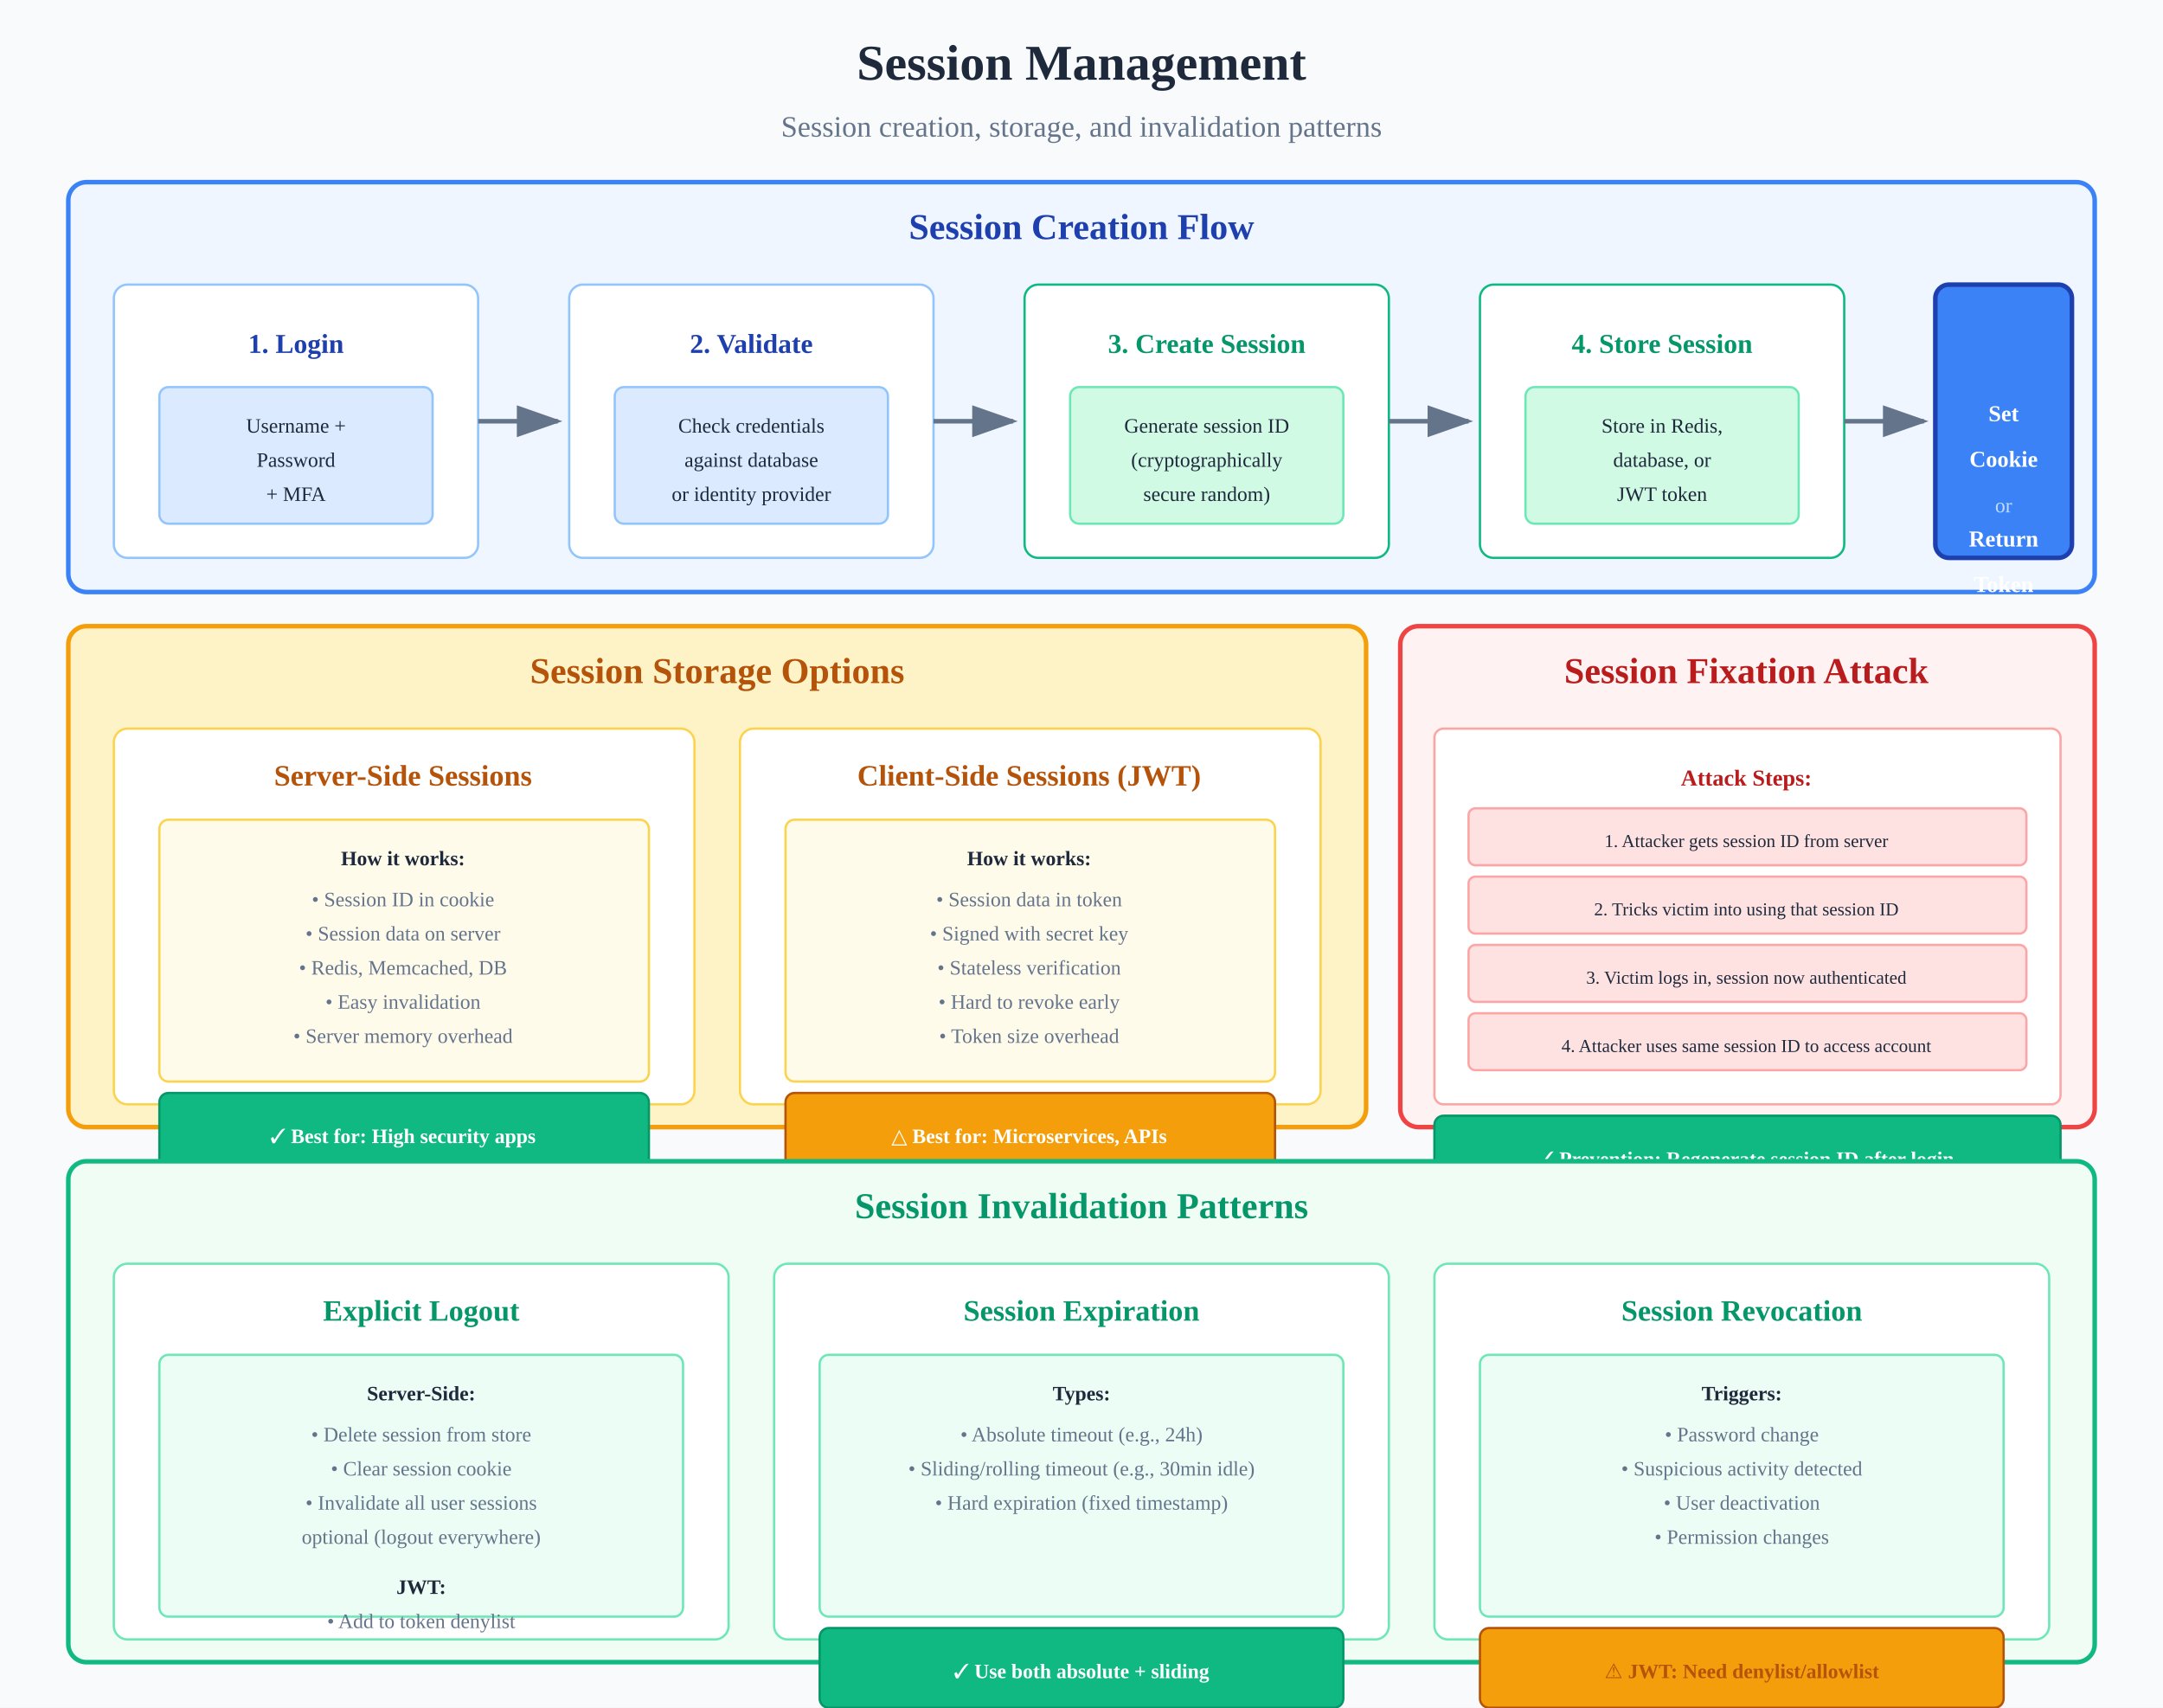
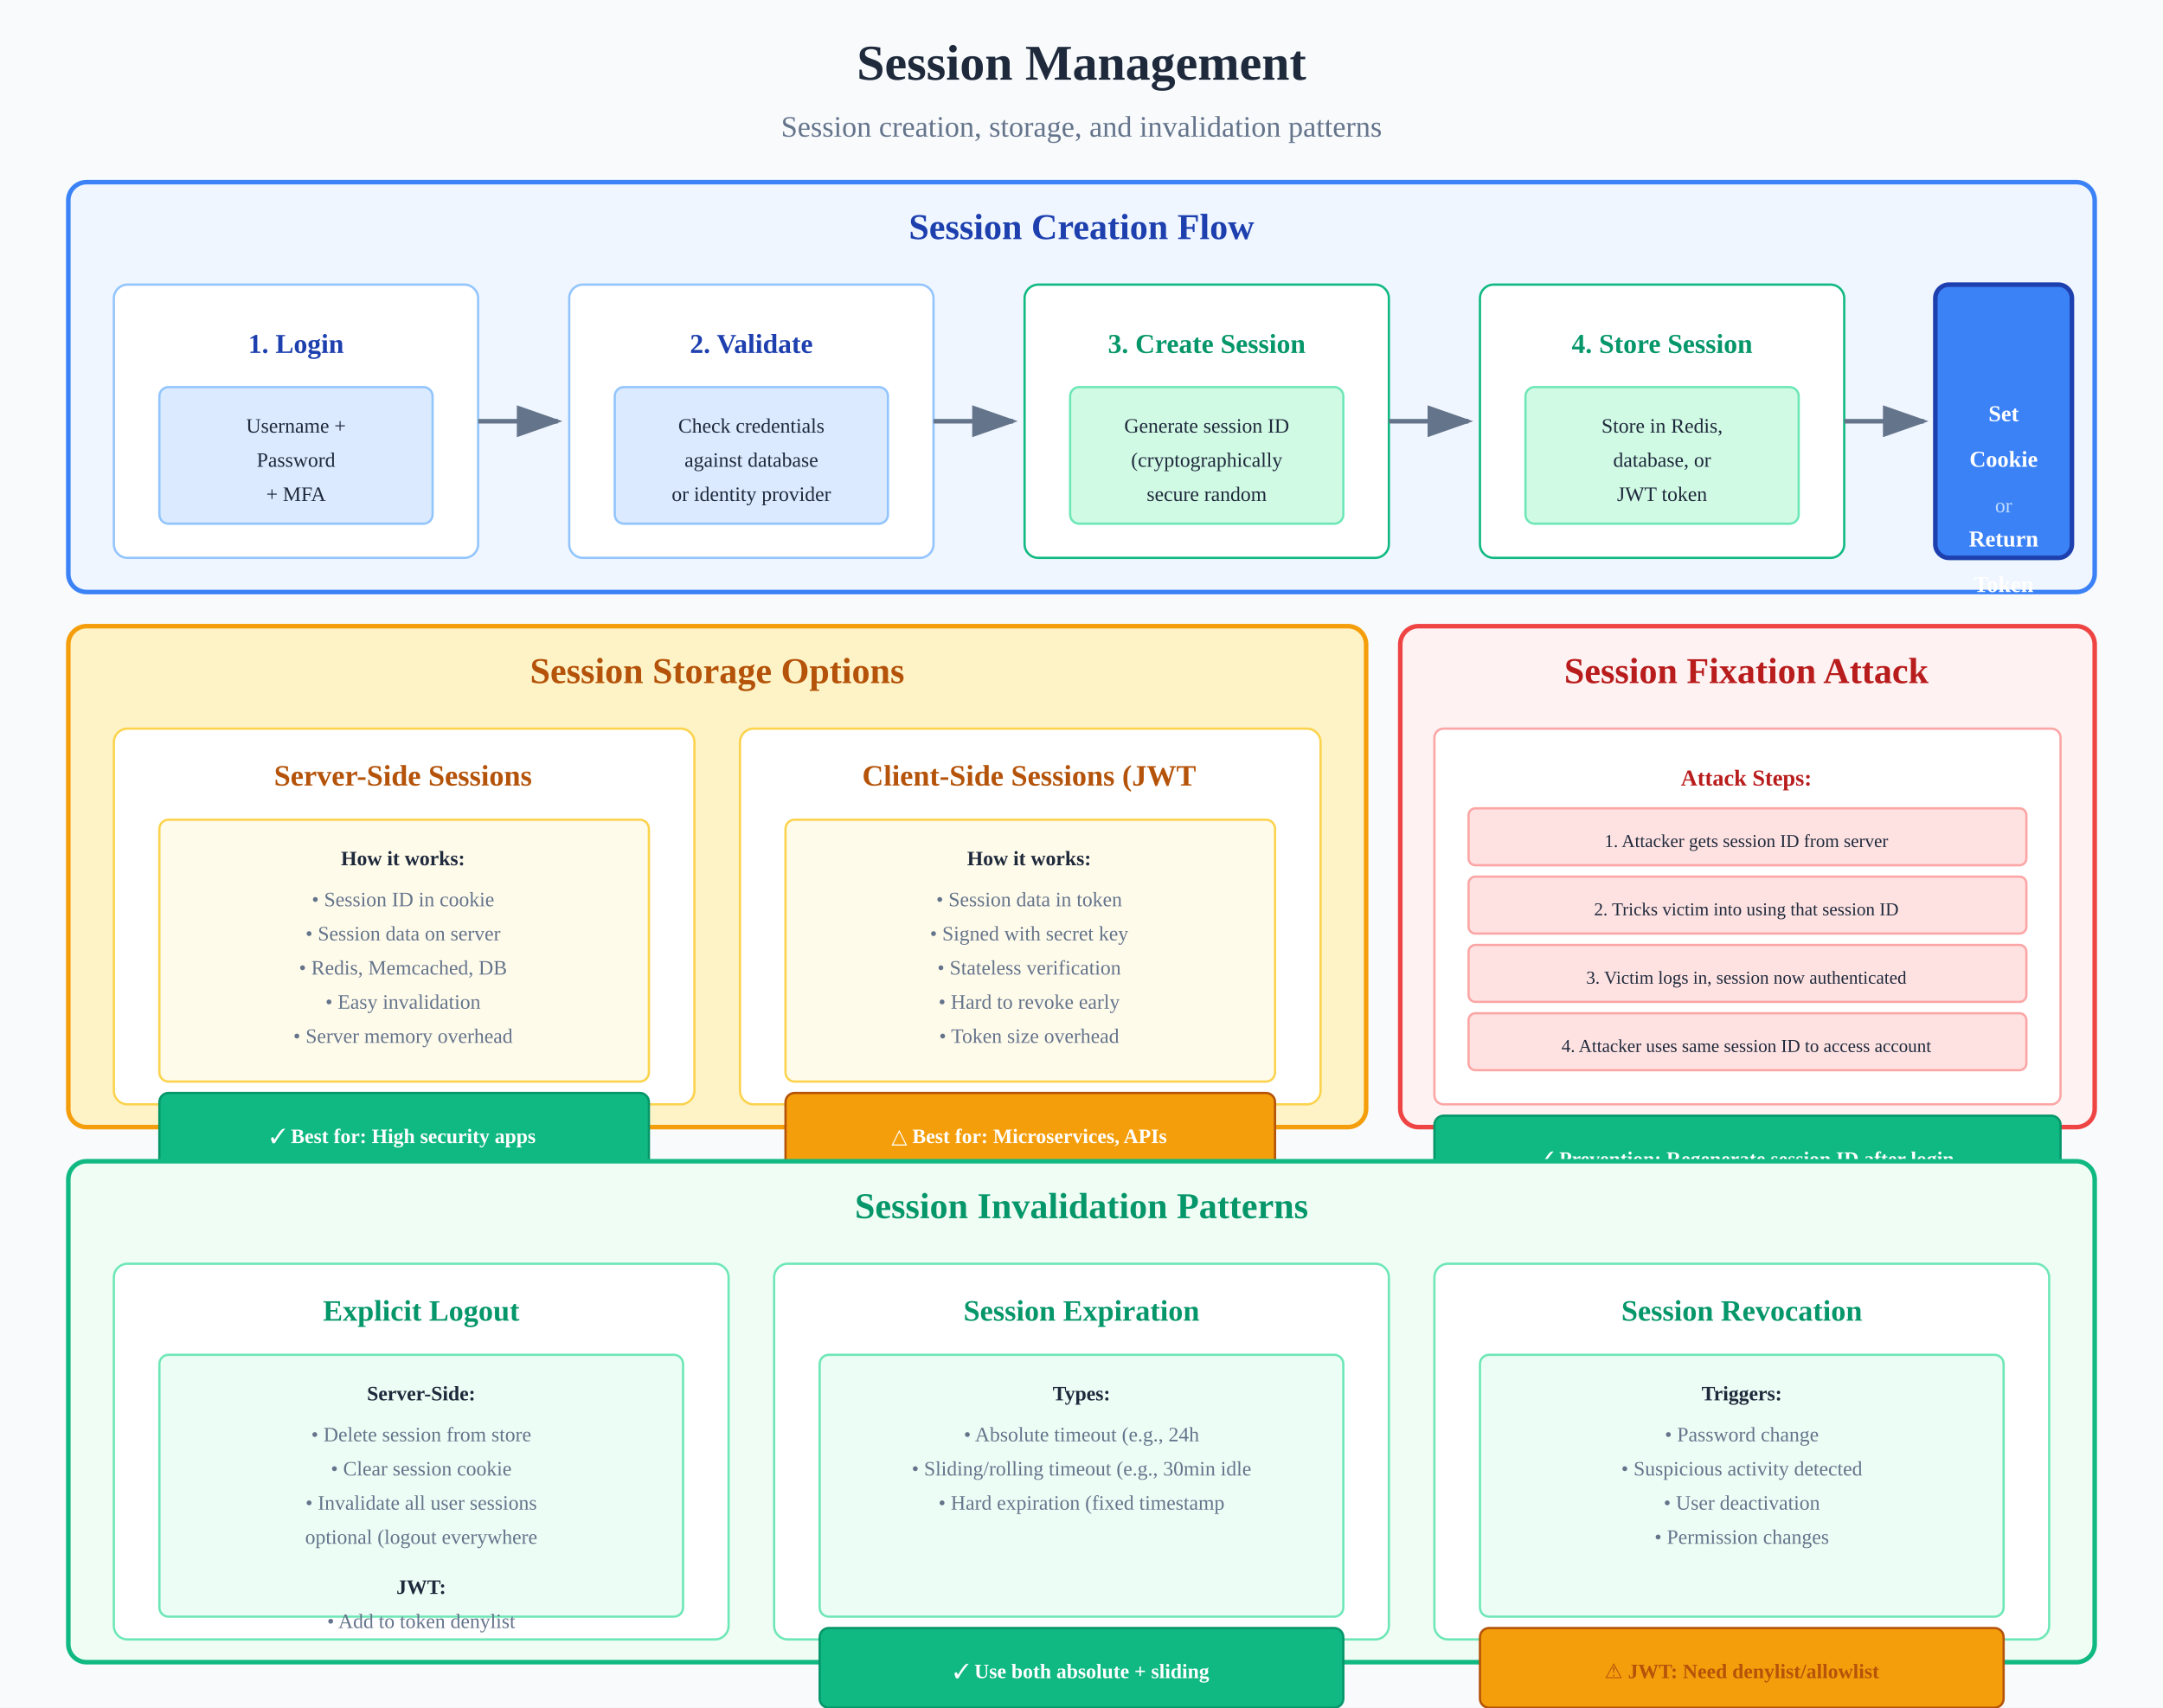
<svg xmlns="http://www.w3.org/2000/svg" viewBox="0 0 950 750" role="img" aria-labelledby="title desc">
-   <rect width="950" height="750" fill="var(--bg-panel, #f8fafc)" />
-   <text x="475" y="35" text-anchor="middle" font-size="22" font-weight="bold" fill="var(--text-theme, #1e293b)">Session Management</text>
-   <text x="475" y="60" text-anchor="middle" font-size="13" fill="var(--text-theme, #64748b)">Session creation, storage, and invalidation patterns</text>
-   <rect x="30" y="80" width="890" height="180" rx="8" fill="var(--bg-panel-hover, #eff6ff)" stroke="var(--border-theme, #3b82f6)" stroke-width="2" />
-   <text x="475" y="105" text-anchor="middle" font-size="16" font-weight="bold" fill="var(--text-theme, #1e40af">Session Creation Flow</text>
-   <rect x="50" y="125" width="160" height="120" rx="6" fill="white" stroke="var(--border-theme, #93c5fd)" stroke-width="1" />
-   <text x="130" y="155" text-anchor="middle" font-size="12" font-weight="bold" fill="var(--text-theme, #1e40af">1. Login</text>
-   <rect x="70" y="170" width="120" height="60" rx="4" fill="var(--bg-panel-soft, #dbeafe)" stroke="var(--border-theme, #93c5fd)" stroke-width="1" />
-   <text x="130" y="190" text-anchor="middle" font-size="9" fill="var(--text-theme, #1e293b">Username +</text>
-   <text x="130" y="205" text-anchor="middle" font-size="9" fill="var(--text-theme, #1e293b">Password</text>
-   <text x="130" y="220" text-anchor="middle" font-size="9" fill="var(--text-theme, #1e293b">+ MFA</text>
-   <line x1="210" y1="185" x2="245" y2="185" stroke="var(--text-theme, #64748b)" stroke-width="2" marker-end="url(#arrowhead)" />
-   <rect x="250" y="125" width="160" height="120" rx="6" fill="white" stroke="var(--border-theme, #93c5fd)" stroke-width="1" />
-   <text x="330" y="155" text-anchor="middle" font-size="12" font-weight="bold" fill="var(--text-theme, #1e40af">2. Validate</text>
-   <rect x="270" y="170" width="120" height="60" rx="4" fill="var(--bg-panel-soft, #dbeafe)" stroke="var(--border-theme, #93c5fd)" stroke-width="1" />
-   <text x="330" y="190" text-anchor="middle" font-size="9" fill="var(--text-theme, #1e293b">Check credentials</text>
-   <text x="330" y="205" text-anchor="middle" font-size="9" fill="var(--text-theme, #1e293b">against database</text>
-   <text x="330" y="220" text-anchor="middle" font-size="9" fill="var(--text-theme, #1e293b">or identity provider</text>
-   <line x1="410" y1="185" x2="445" y2="185" stroke="var(--text-theme, #64748b)" stroke-width="2" marker-end="url(#arrowhead)" />
-   <rect x="450" y="125" width="160" height="120" rx="6" fill="white" stroke="var(--border-theme, #10b981)" stroke-width="1" />
-   <text x="530" y="155" text-anchor="middle" font-size="12" font-weight="bold" fill="var(--text-theme, #059669">3. Create Session</text>
-   <rect x="470" y="170" width="120" height="60" rx="4" fill="var(--bg-panel-soft, #d1fae5)" stroke="var(--border-theme, #6ee7b7)" stroke-width="1" />
-   <text x="530" y="190" text-anchor="middle" font-size="9" fill="var(--text-theme, #1e293b">Generate session ID</text>
-   <text x="530" y="205" text-anchor="middle" font-size="9" fill="var(--text-theme, #1e293b">(cryptographically</text>
-   <text x="530" y="220" text-anchor="middle" font-size="9" fill="var(--text-theme, #1e293b">secure random)</text>
-   <line x1="610" y1="185" x2="645" y2="185" stroke="var(--text-theme, #64748b)" stroke-width="2" marker-end="url(#arrowhead)" />
-   <rect x="650" y="125" width="160" height="120" rx="6" fill="white" stroke="var(--border-theme, #10b981)" stroke-width="1" />
-   <text x="730" y="155" text-anchor="middle" font-size="12" font-weight="bold" fill="var(--text-theme, #059669">4. Store Session</text>
-   <rect x="670" y="170" width="120" height="60" rx="4" fill="var(--bg-panel-soft, #d1fae5)" stroke="var(--border-theme, #6ee7b7)" stroke-width="1" />
-   <text x="730" y="190" text-anchor="middle" font-size="9" fill="var(--text-theme, #1e293b">Store in Redis,</text>
-   <text x="730" y="205" text-anchor="middle" font-size="9" fill="var(--text-theme, #1e293b">database, or</text>
-   <text x="730" y="220" text-anchor="middle" font-size="9" fill="var(--text-theme, #1e293b">JWT token</text>
-   <line x1="810" y1="185" x2="845" y2="185" stroke="var(--text-theme, #64748b)" stroke-width="2" marker-end="url(#arrowhead)" />
-   <rect x="850" y="125" width="60" height="120" rx="6" fill="var(--bg-theme, #3b82f6)" stroke="var(--border-theme, #1e40af)" stroke-width="2" />
+   <rect width="950" height="750" fill="#f8fafc" />
+   <text x="475" y="35" text-anchor="middle" font-size="22" font-weight="bold" fill="#1e293b">Session Management</text>
+   <text x="475" y="60" text-anchor="middle" font-size="13" fill="#64748b">Session creation, storage, and invalidation patterns</text>
+   <rect x="30" y="80" width="890" height="180" rx="8" fill="#eff6ff" stroke="#3b82f6" stroke-width="2" />
+   <text x="475" y="105" text-anchor="middle" font-size="16" font-weight="bold" fill="#1e40af">Session Creation Flow</text>
+   <rect x="50" y="125" width="160" height="120" rx="6" fill="white" stroke="#93c5fd" stroke-width="1" />
+   <text x="130" y="155" text-anchor="middle" font-size="12" font-weight="bold" fill="#1e40af">1. Login</text>
+   <rect x="70" y="170" width="120" height="60" rx="4" fill="#dbeafe" stroke="#93c5fd" stroke-width="1" />
+   <text x="130" y="190" text-anchor="middle" font-size="9" fill="#1e293b">Username +</text>
+   <text x="130" y="205" text-anchor="middle" font-size="9" fill="#1e293b">Password</text>
+   <text x="130" y="220" text-anchor="middle" font-size="9" fill="#1e293b">+ MFA</text>
+   <line x1="210" y1="185" x2="245" y2="185" stroke="#64748b" stroke-width="2" marker-end="url(#arrowhead)" />
+   <rect x="250" y="125" width="160" height="120" rx="6" fill="white" stroke="#93c5fd" stroke-width="1" />
+   <text x="330" y="155" text-anchor="middle" font-size="12" font-weight="bold" fill="#1e40af">2. Validate</text>
+   <rect x="270" y="170" width="120" height="60" rx="4" fill="#dbeafe" stroke="#93c5fd" stroke-width="1" />
+   <text x="330" y="190" text-anchor="middle" font-size="9" fill="#1e293b">Check credentials</text>
+   <text x="330" y="205" text-anchor="middle" font-size="9" fill="#1e293b">against database</text>
+   <text x="330" y="220" text-anchor="middle" font-size="9" fill="#1e293b">or identity provider</text>
+   <line x1="410" y1="185" x2="445" y2="185" stroke="#64748b" stroke-width="2" marker-end="url(#arrowhead)" />
+   <rect x="450" y="125" width="160" height="120" rx="6" fill="white" stroke="#10b981" stroke-width="1" />
+   <text x="530" y="155" text-anchor="middle" font-size="12" font-weight="bold" fill="#059669">3. Create Session</text>
+   <rect x="470" y="170" width="120" height="60" rx="4" fill="#d1fae5" stroke="#6ee7b7" stroke-width="1" />
+   <text x="530" y="190" text-anchor="middle" font-size="9" fill="#1e293b">Generate session ID</text>
+   <text x="530" y="205" text-anchor="middle" font-size="9" fill="#1e293b">(cryptographically</text>
+   <text x="530" y="220" text-anchor="middle" font-size="9" fill="#1e293b">secure random</text>
+   <line x1="610" y1="185" x2="645" y2="185" stroke="#64748b" stroke-width="2" marker-end="url(#arrowhead)" />
+   <rect x="650" y="125" width="160" height="120" rx="6" fill="white" stroke="#10b981" stroke-width="1" />
+   <text x="730" y="155" text-anchor="middle" font-size="12" font-weight="bold" fill="#059669">4. Store Session</text>
+   <rect x="670" y="170" width="120" height="60" rx="4" fill="#d1fae5" stroke="#6ee7b7" stroke-width="1" />
+   <text x="730" y="190" text-anchor="middle" font-size="9" fill="#1e293b">Store in Redis,</text>
+   <text x="730" y="205" text-anchor="middle" font-size="9" fill="#1e293b">database, or</text>
+   <text x="730" y="220" text-anchor="middle" font-size="9" fill="#1e293b">JWT token</text>
+   <line x1="810" y1="185" x2="845" y2="185" stroke="#64748b" stroke-width="2" marker-end="url(#arrowhead)" />
+   <rect x="850" y="125" width="60" height="120" rx="6" fill="#3b82f6" stroke="#1e40af" stroke-width="2" />
  <text x="880" y="185" text-anchor="middle" font-size="10" font-weight="bold" fill="white">Set</text>
  <text x="880" y="205" text-anchor="middle" font-size="10" font-weight="bold" fill="white">Cookie</text>
  <text x="880" y="225" text-anchor="middle" font-size="9" fill="#bfdbfe">or</text>
  <text x="880" y="240" text-anchor="middle" font-size="10" font-weight="bold" fill="white">Return</text>
  <text x="880" y="260" text-anchor="middle" font-size="10" font-weight="bold" fill="white">Token</text>
-   <rect x="30" y="275" width="570" height="220" rx="8" fill="var(--bg-panel-soft, #fef3c7)" stroke="var(--border-theme, #f59e0b)" stroke-width="2" />
-   <text x="315" y="300" text-anchor="middle" font-size="16" font-weight="bold" fill="var(--text-theme, #b45309">Session Storage Options</text>
-   <rect x="50" y="320" width="255" height="165" rx="6" fill="white" stroke="var(--border-theme, #fcd34d)" stroke-width="1" />
-   <text x="177" y="345" text-anchor="middle" font-size="13" font-weight="bold" fill="var(--text-theme, #b45309">Server-Side Sessions</text>
-   <rect x="70" y="360" width="215" height="115" rx="4" fill="var(--bg-panel-hover, #fffbeb)" stroke="var(--border-theme, #fcd34d)" stroke-width="1" />
-   <text x="177" y="380" text-anchor="middle" font-size="9" font-weight="bold" fill="var(--text-theme, #1e293b">How it works:</text>
-   <text x="177" y="398" text-anchor="middle" font-size="9" fill="var(--text-theme, #64748b">• Session ID in cookie</text>
-   <text x="177" y="413" text-anchor="middle" font-size="9" fill="var(--text-theme, #64748b">• Session data on server</text>
-   <text x="177" y="428" text-anchor="middle" font-size="9" fill="var(--text-theme, #64748b">• Redis, Memcached, DB</text>
-   <text x="177" y="443" text-anchor="middle" font-size="9" fill="var(--text-theme, #64748b">• Easy invalidation</text>
-   <text x="177" y="458" text-anchor="middle" font-size="9" fill="var(--text-theme, #64748b">• Server memory overhead</text>
-   <rect x="70" y="480" width="215" height="35" rx="4" fill="var(--bg-theme, #10b981)" stroke="var(--border-theme, #059669)" stroke-width="1" />
+   <rect x="30" y="275" width="570" height="220" rx="8" fill="#fef3c7" stroke="#f59e0b" stroke-width="2" />
+   <text x="315" y="300" text-anchor="middle" font-size="16" font-weight="bold" fill="#b45309">Session Storage Options</text>
+   <rect x="50" y="320" width="255" height="165" rx="6" fill="white" stroke="#fcd34d" stroke-width="1" />
+   <text x="177" y="345" text-anchor="middle" font-size="13" font-weight="bold" fill="#b45309">Server-Side Sessions</text>
+   <rect x="70" y="360" width="215" height="115" rx="4" fill="#fffbeb" stroke="#fcd34d" stroke-width="1" />
+   <text x="177" y="380" text-anchor="middle" font-size="9" font-weight="bold" fill="#1e293b">How it works:</text>
+   <text x="177" y="398" text-anchor="middle" font-size="9" fill="#64748b">• Session ID in cookie</text>
+   <text x="177" y="413" text-anchor="middle" font-size="9" fill="#64748b">• Session data on server</text>
+   <text x="177" y="428" text-anchor="middle" font-size="9" fill="#64748b">• Redis, Memcached, DB</text>
+   <text x="177" y="443" text-anchor="middle" font-size="9" fill="#64748b">• Easy invalidation</text>
+   <text x="177" y="458" text-anchor="middle" font-size="9" fill="#64748b">• Server memory overhead</text>
+   <rect x="70" y="480" width="215" height="35" rx="4" fill="#10b981" stroke="#059669" stroke-width="1" />
  <text x="177" y="502" text-anchor="middle" font-size="9" font-weight="bold" fill="white">✓ Best for: High security apps</text>
-   <rect x="325" y="320" width="255" height="165" rx="6" fill="white" stroke="var(--border-theme, #fcd34d)" stroke-width="1" />
-   <text x="452" y="345" text-anchor="middle" font-size="13" font-weight="bold" fill="var(--text-theme, #b45309">Client-Side Sessions (JWT)</text>
-   <rect x="345" y="360" width="215" height="115" rx="4" fill="var(--bg-panel-hover, #fffbeb)" stroke="var(--border-theme, #fcd34d)" stroke-width="1" />
-   <text x="452" y="380" text-anchor="middle" font-size="9" font-weight="bold" fill="var(--text-theme, #1e293b">How it works:</text>
-   <text x="452" y="398" text-anchor="middle" font-size="9" fill="var(--text-theme, #64748b">• Session data in token</text>
-   <text x="452" y="413" text-anchor="middle" font-size="9" fill="var(--text-theme, #64748b">• Signed with secret key</text>
-   <text x="452" y="428" text-anchor="middle" font-size="9" fill="var(--text-theme, #64748b">• Stateless verification</text>
-   <text x="452" y="443" text-anchor="middle" font-size="9" fill="var(--text-theme, #64748b">• Hard to revoke early</text>
-   <text x="452" y="458" text-anchor="middle" font-size="9" fill="var(--text-theme, #64748b">• Token size overhead</text>
-   <rect x="345" y="480" width="215" height="35" rx="4" fill="var(--bg-theme, #f59e0b)" stroke="var(--border-theme, #b45309)" stroke-width="1" />
+   <rect x="325" y="320" width="255" height="165" rx="6" fill="white" stroke="#fcd34d" stroke-width="1" />
+   <text x="452" y="345" text-anchor="middle" font-size="13" font-weight="bold" fill="#b45309">Client-Side Sessions (JWT</text>
+   <rect x="345" y="360" width="215" height="115" rx="4" fill="#fffbeb" stroke="#fcd34d" stroke-width="1" />
+   <text x="452" y="380" text-anchor="middle" font-size="9" font-weight="bold" fill="#1e293b">How it works:</text>
+   <text x="452" y="398" text-anchor="middle" font-size="9" fill="#64748b">• Session data in token</text>
+   <text x="452" y="413" text-anchor="middle" font-size="9" fill="#64748b">• Signed with secret key</text>
+   <text x="452" y="428" text-anchor="middle" font-size="9" fill="#64748b">• Stateless verification</text>
+   <text x="452" y="443" text-anchor="middle" font-size="9" fill="#64748b">• Hard to revoke early</text>
+   <text x="452" y="458" text-anchor="middle" font-size="9" fill="#64748b">• Token size overhead</text>
+   <rect x="345" y="480" width="215" height="35" rx="4" fill="#f59e0b" stroke="#b45309" stroke-width="1" />
  <text x="452" y="502" text-anchor="middle" font-size="9" font-weight="bold" fill="white">△ Best for: Microservices, APIs</text>
-   <rect x="615" y="275" width="305" height="220" rx="8" fill="var(--bg-panel-hover, #fef2f2)" stroke="var(--border-theme, #ef4444)" stroke-width="2" />
-   <text x="767" y="300" text-anchor="middle" font-size="16" font-weight="bold" fill="var(--text-theme, #b91c1c">Session Fixation Attack</text>
-   <rect x="630" y="320" width="275" height="165" rx="4" fill="white" stroke="var(--border-theme, #fca5a5)" stroke-width="1" />
-   <text x="767" y="345" text-anchor="middle" font-size="10" font-weight="bold" fill="var(--text-theme, #b91c1c">Attack Steps:</text>
-   <rect x="645" y="355" width="245" height="25" rx="3" fill="var(--bg-panel-soft, #fee2e2)" stroke="var(--border-theme, #fca5a5)" stroke-width="1" />
-   <text x="767" y="372" text-anchor="middle" font-size="8" fill="var(--text-theme, #1e293b">1. Attacker gets session ID from server</text>
-   <rect x="645" y="385" width="245" height="25" rx="3" fill="var(--bg-panel-soft, #fee2e2)" stroke="var(--border-theme, #fca5a5)" stroke-width="1" />
-   <text x="767" y="402" text-anchor="middle" font-size="8" fill="var(--text-theme, #1e293b">2. Tricks victim into using that session ID</text>
-   <rect x="645" y="415" width="245" height="25" rx="3" fill="var(--bg-panel-soft, #fee2e2)" stroke="var(--border-theme, #fca5a5)" stroke-width="1" />
-   <text x="767" y="432" text-anchor="middle" font-size="8" fill="var(--text-theme, #1e293b">3. Victim logs in, session now authenticated</text>
-   <rect x="645" y="445" width="245" height="25" rx="3" fill="var(--bg-panel-soft, #fee2e2)" stroke="var(--border-theme, #fca5a5)" stroke-width="1" />
-   <text x="767" y="462" text-anchor="middle" font-size="8" fill="var(--text-theme, #1e293b">4. Attacker uses same session ID to access account</text>
-   <rect x="630" y="490" width="275" height="35" rx="4" fill="var(--bg-theme, #10b981)" stroke="var(--border-theme, #059669)" stroke-width="1" />
+   <rect x="615" y="275" width="305" height="220" rx="8" fill="#fef2f2" stroke="#ef4444" stroke-width="2" />
+   <text x="767" y="300" text-anchor="middle" font-size="16" font-weight="bold" fill="#b91c1c">Session Fixation Attack</text>
+   <rect x="630" y="320" width="275" height="165" rx="4" fill="white" stroke="#fca5a5" stroke-width="1" />
+   <text x="767" y="345" text-anchor="middle" font-size="10" font-weight="bold" fill="#b91c1c">Attack Steps:</text>
+   <rect x="645" y="355" width="245" height="25" rx="3" fill="#fee2e2" stroke="#fca5a5" stroke-width="1" />
+   <text x="767" y="372" text-anchor="middle" font-size="8" fill="#1e293b">1. Attacker gets session ID from server</text>
+   <rect x="645" y="385" width="245" height="25" rx="3" fill="#fee2e2" stroke="#fca5a5" stroke-width="1" />
+   <text x="767" y="402" text-anchor="middle" font-size="8" fill="#1e293b">2. Tricks victim into using that session ID</text>
+   <rect x="645" y="415" width="245" height="25" rx="3" fill="#fee2e2" stroke="#fca5a5" stroke-width="1" />
+   <text x="767" y="432" text-anchor="middle" font-size="8" fill="#1e293b">3. Victim logs in, session now authenticated</text>
+   <rect x="645" y="445" width="245" height="25" rx="3" fill="#fee2e2" stroke="#fca5a5" stroke-width="1" />
+   <text x="767" y="462" text-anchor="middle" font-size="8" fill="#1e293b">4. Attacker uses same session ID to access account</text>
+   <rect x="630" y="490" width="275" height="35" rx="4" fill="#10b981" stroke="#059669" stroke-width="1" />
  <text x="767" y="512" text-anchor="middle" font-size="9" font-weight="bold" fill="white">✓ Prevention: Regenerate session ID after login</text>
-   <rect x="30" y="510" width="890" height="220" rx="8" fill="var(--bg-panel-soft, #f0fdf4)" stroke="var(--border-theme, #10b981)" stroke-width="2" />
-   <text x="475" y="535" text-anchor="middle" font-size="16" font-weight="bold" fill="var(--text-theme, #059669">Session Invalidation Patterns</text>
-   <rect x="50" y="555" width="270" height="165" rx="6" fill="white" stroke="var(--border-theme, #6ee7b7)" stroke-width="1" />
-   <text x="185" y="580" text-anchor="middle" font-size="13" font-weight="bold" fill="var(--text-theme, #059669">Explicit Logout</text>
-   <rect x="70" y="595" width="230" height="115" rx="4" fill="var(--bg-panel-hover, #ecfdf5)" stroke="var(--border-theme, #6ee7b7)" stroke-width="1" />
-   <text x="185" y="615" text-anchor="middle" font-size="9" font-weight="bold" fill="var(--text-theme, #1e293b">Server-Side:</text>
-   <text x="185" y="633" text-anchor="middle" font-size="9" fill="var(--text-theme, #64748b">• Delete session from store</text>
-   <text x="185" y="648" text-anchor="middle" font-size="9" fill="var(--text-theme, #64748b">• Clear session cookie</text>
-   <text x="185" y="663" text-anchor="middle" font-size="9" fill="var(--text-theme, #64748b">• Invalidate all user sessions</text>
-   <text x="185" y="678" text-anchor="middle" font-size="9" fill="var(--text-theme, #64748b">optional (logout everywhere)</text>
-   <text x="185" y="700" text-anchor="middle" font-size="9" font-weight="bold" fill="var(--text-theme, #1e293b">JWT:</text>
-   <text x="185" y="715" text-anchor="middle" font-size="9" fill="var(--text-theme, #64748b">• Add to token denylist</text>
-   <rect x="340" y="555" width="270" height="165" rx="6" fill="white" stroke="var(--border-theme, #6ee7b7)" stroke-width="1" />
-   <text x="475" y="580" text-anchor="middle" font-size="13" font-weight="bold" fill="var(--text-theme, #059669">Session Expiration</text>
-   <rect x="360" y="595" width="230" height="115" rx="4" fill="var(--bg-panel-hover, #ecfdf5)" stroke="var(--border-theme, #6ee7b7)" stroke-width="1" />
-   <text x="475" y="615" text-anchor="middle" font-size="9" font-weight="bold" fill="var(--text-theme, #1e293b">Types:</text>
-   <text x="475" y="633" text-anchor="middle" font-size="9" fill="var(--text-theme, #64748b">• Absolute timeout (e.g., 24h)</text>
-   <text x="475" y="648" text-anchor="middle" font-size="9" fill="var(--text-theme, #64748b">• Sliding/rolling timeout (e.g., 30min idle)</text>
-   <text x="475" y="663" text-anchor="middle" font-size="9" fill="var(--text-theme, #64748b">• Hard expiration (fixed timestamp)</text>
-   <rect x="360" y="715" width="230" height="35" rx="4" fill="var(--bg-theme, #10b981)" stroke="var(--border-theme, #059669)" stroke-width="1" />
+   <rect x="30" y="510" width="890" height="220" rx="8" fill="#f0fdf4" stroke="#10b981" stroke-width="2" />
+   <text x="475" y="535" text-anchor="middle" font-size="16" font-weight="bold" fill="#059669">Session Invalidation Patterns</text>
+   <rect x="50" y="555" width="270" height="165" rx="6" fill="white" stroke="#6ee7b7" stroke-width="1" />
+   <text x="185" y="580" text-anchor="middle" font-size="13" font-weight="bold" fill="#059669">Explicit Logout</text>
+   <rect x="70" y="595" width="230" height="115" rx="4" fill="#ecfdf5" stroke="#6ee7b7" stroke-width="1" />
+   <text x="185" y="615" text-anchor="middle" font-size="9" font-weight="bold" fill="#1e293b">Server-Side:</text>
+   <text x="185" y="633" text-anchor="middle" font-size="9" fill="#64748b">• Delete session from store</text>
+   <text x="185" y="648" text-anchor="middle" font-size="9" fill="#64748b">• Clear session cookie</text>
+   <text x="185" y="663" text-anchor="middle" font-size="9" fill="#64748b">• Invalidate all user sessions</text>
+   <text x="185" y="678" text-anchor="middle" font-size="9" fill="#64748b">optional (logout everywhere</text>
+   <text x="185" y="700" text-anchor="middle" font-size="9" font-weight="bold" fill="#1e293b">JWT:</text>
+   <text x="185" y="715" text-anchor="middle" font-size="9" fill="#64748b">• Add to token denylist</text>
+   <rect x="340" y="555" width="270" height="165" rx="6" fill="white" stroke="#6ee7b7" stroke-width="1" />
+   <text x="475" y="580" text-anchor="middle" font-size="13" font-weight="bold" fill="#059669">Session Expiration</text>
+   <rect x="360" y="595" width="230" height="115" rx="4" fill="#ecfdf5" stroke="#6ee7b7" stroke-width="1" />
+   <text x="475" y="615" text-anchor="middle" font-size="9" font-weight="bold" fill="#1e293b">Types:</text>
+   <text x="475" y="633" text-anchor="middle" font-size="9" fill="#64748b">• Absolute timeout (e.g., 24h</text>
+   <text x="475" y="648" text-anchor="middle" font-size="9" fill="#64748b">• Sliding/rolling timeout (e.g., 30min idle</text>
+   <text x="475" y="663" text-anchor="middle" font-size="9" fill="#64748b">• Hard expiration (fixed timestamp</text>
+   <rect x="360" y="715" width="230" height="35" rx="4" fill="#10b981" stroke="#059669" stroke-width="1" />
  <text x="475" y="737" text-anchor="middle" font-size="9" font-weight="bold" fill="white">✓ Use both absolute + sliding</text>
-   <rect x="630" y="555" width="270" height="165" rx="6" fill="white" stroke="var(--border-theme, #6ee7b7)" stroke-width="1" />
-   <text x="765" y="580" text-anchor="middle" font-size="13" font-weight="bold" fill="var(--text-theme, #059669">Session Revocation</text>
-   <rect x="650" y="595" width="230" height="115" rx="4" fill="var(--bg-panel-hover, #ecfdf5)" stroke="var(--border-theme, #6ee7b7)" stroke-width="1" />
-   <text x="765" y="615" text-anchor="middle" font-size="9" font-weight="bold" fill="var(--text-theme, #1e293b">Triggers:</text>
-   <text x="765" y="633" text-anchor="middle" font-size="9" fill="var(--text-theme, #64748b">• Password change</text>
-   <text x="765" y="648" text-anchor="middle" font-size="9" fill="var(--text-theme, #64748b">• Suspicious activity detected</text>
-   <text x="765" y="663" text-anchor="middle" font-size="9" fill="var(--text-theme, #64748b">• User deactivation</text>
-   <text x="765" y="678" text-anchor="middle" font-size="9" fill="var(--text-theme, #64748b">• Permission changes</text>
-   <rect x="650" y="715" width="230" height="35" rx="4" fill="var(--bg-theme, #f59e0b)" stroke="var(--border-theme, #b45309)" stroke-width="1" />
-   <text x="765" y="737" text-anchor="middle" font-size="9" font-weight="bold" fill="var(--text-theme, #b45309">⚠️ JWT: Need denylist/allowlist</text>
+   <rect x="630" y="555" width="270" height="165" rx="6" fill="white" stroke="#6ee7b7" stroke-width="1" />
+   <text x="765" y="580" text-anchor="middle" font-size="13" font-weight="bold" fill="#059669">Session Revocation</text>
+   <rect x="650" y="595" width="230" height="115" rx="4" fill="#ecfdf5" stroke="#6ee7b7" stroke-width="1" />
+   <text x="765" y="615" text-anchor="middle" font-size="9" font-weight="bold" fill="#1e293b">Triggers:</text>
+   <text x="765" y="633" text-anchor="middle" font-size="9" fill="#64748b">• Password change</text>
+   <text x="765" y="648" text-anchor="middle" font-size="9" fill="#64748b">• Suspicious activity detected</text>
+   <text x="765" y="663" text-anchor="middle" font-size="9" fill="#64748b">• User deactivation</text>
+   <text x="765" y="678" text-anchor="middle" font-size="9" fill="#64748b">• Permission changes</text>
+   <rect x="650" y="715" width="230" height="35" rx="4" fill="#f59e0b" stroke="#b45309" stroke-width="1" />
+   <text x="765" y="737" text-anchor="middle" font-size="9" font-weight="bold" fill="#b45309">⚠️ JWT: Need denylist/allowlist</text>
  <defs>
    <marker id="arrowhead" markerWidth="10" markerHeight="7" refX="9" refY="3.5" orient="auto">
-       <polygon points="0 0, 10 3.5, 0 7" fill="var(--text-theme, #64748b)" />
+       <polygon points="0 0, 10 3.5, 0 7" fill="#64748b" />
    </marker>
  </defs>
</svg>
